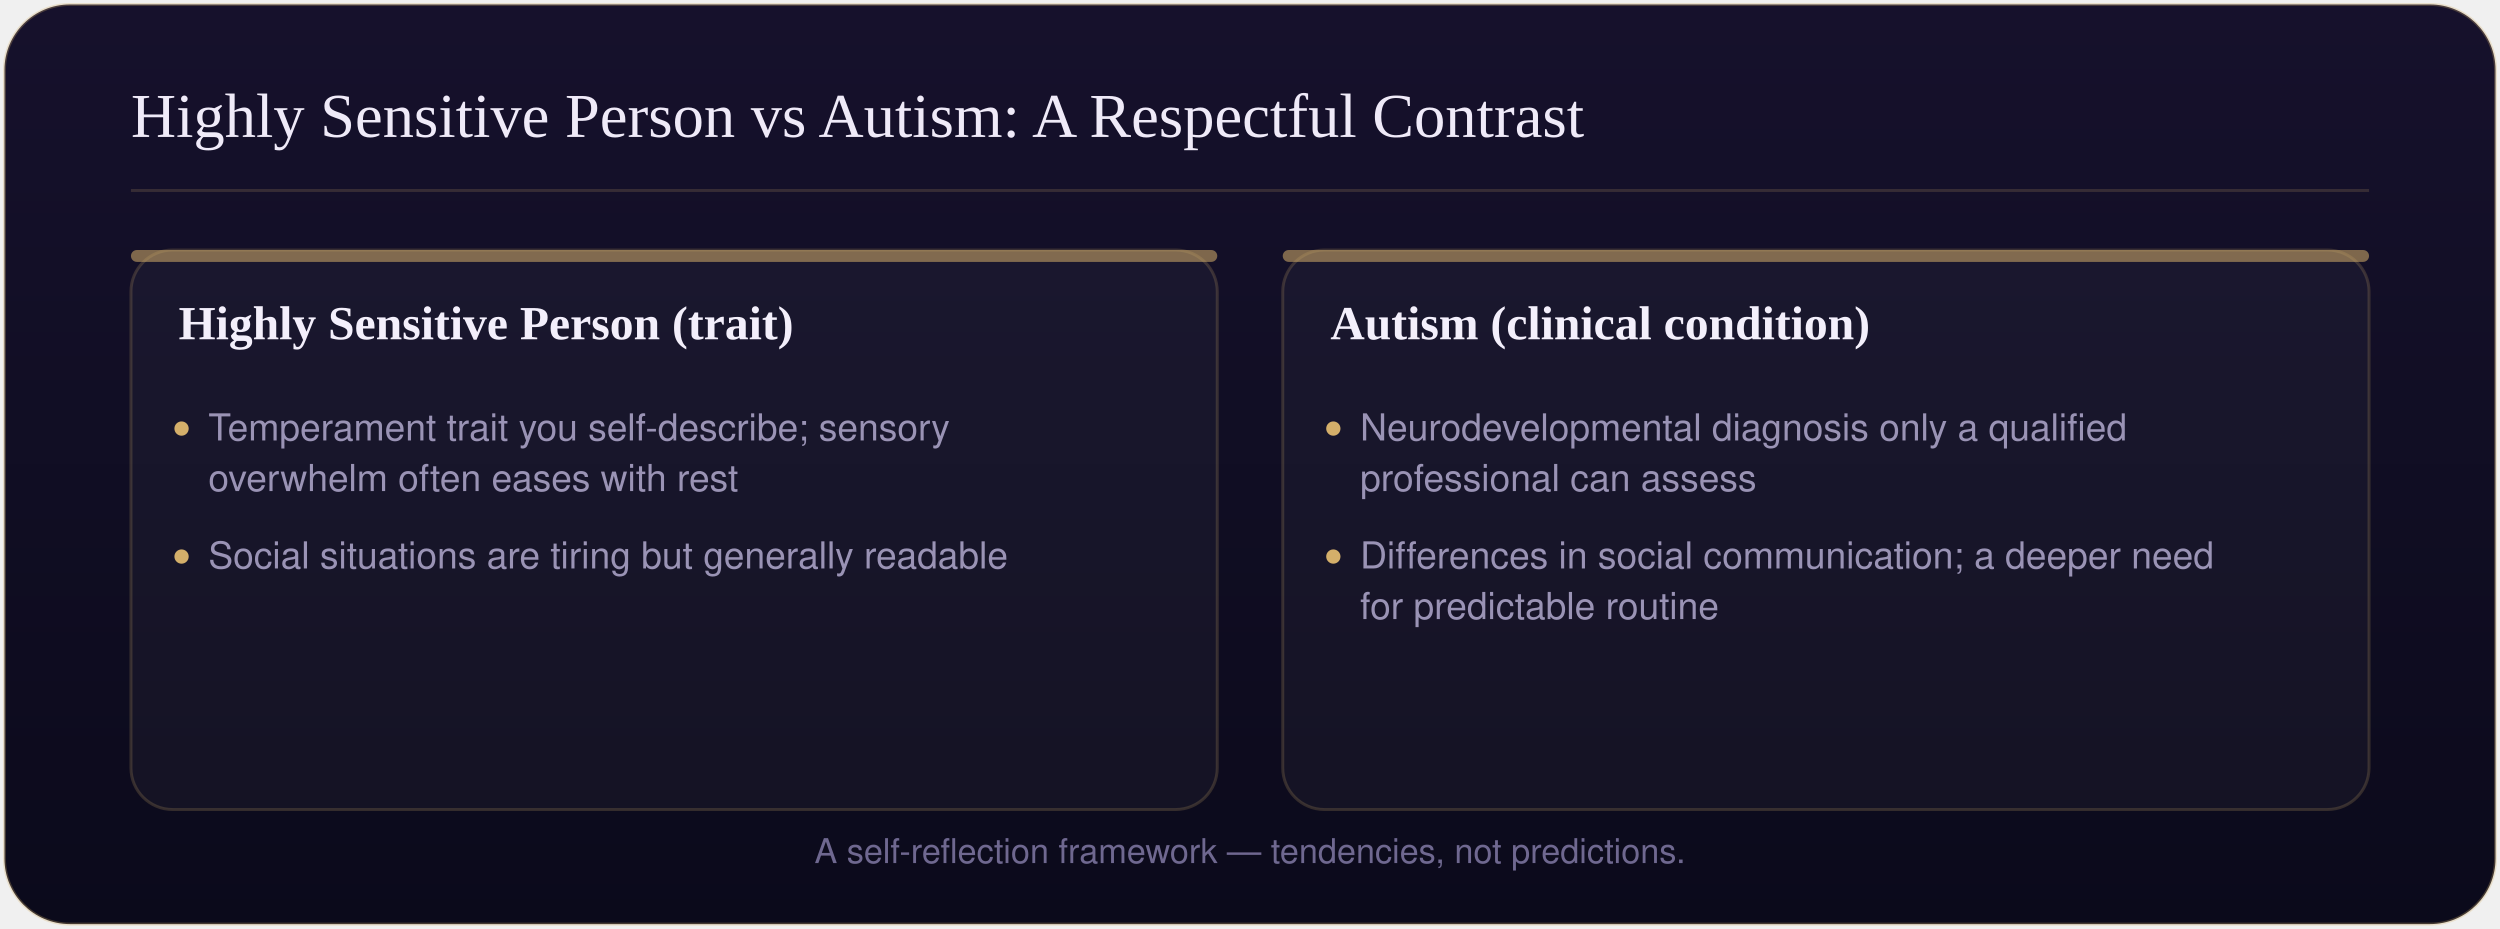
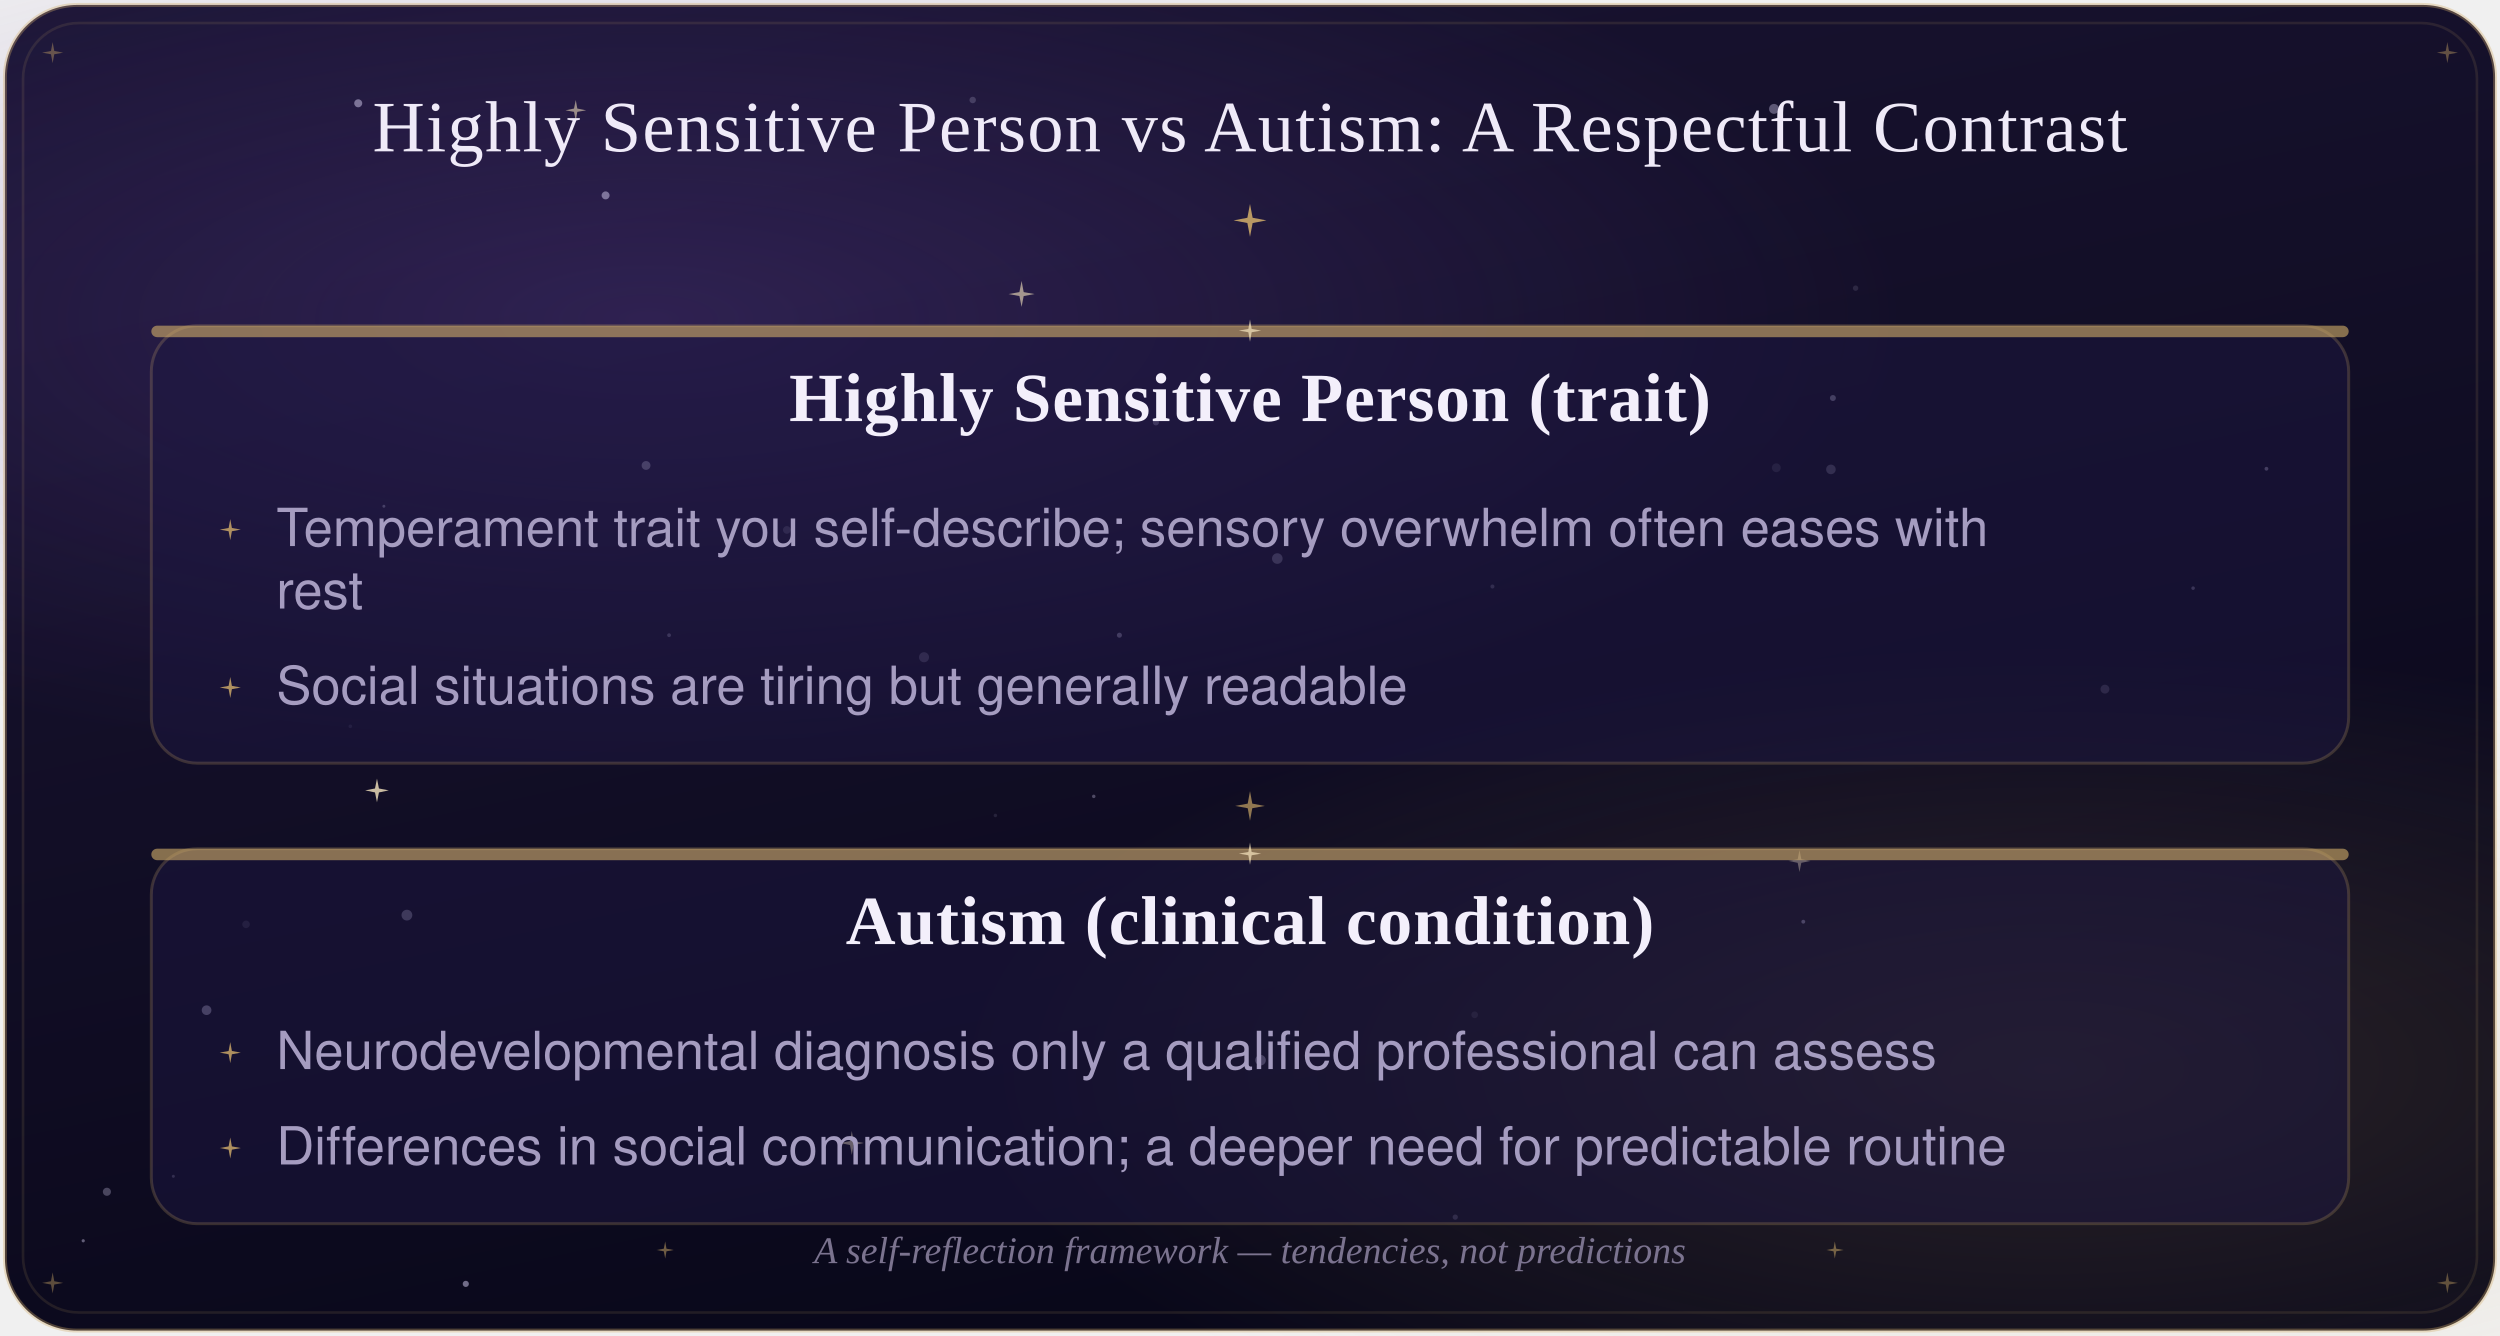
- <svg xmlns="http://www.w3.org/2000/svg" viewBox="0 0 840 312" role="img" aria-label="Highly Sensitive Person vs Autism: A Respectful Contrast">
+ <svg xmlns="http://www.w3.org/2000/svg" viewBox="0 0 760 406" role="img" aria-label="Highly Sensitive Person vs Autism: A Respectful Contrast">
  <defs>
-     <linearGradient id="highlysensitivepersonvsautism0en-panel" x1="0" y1="0" x2="0" y2="1">
-       <stop offset="0" stop-color="#16112c" />
-       <stop offset="1" stop-color="#0b0a1b" />
+     <linearGradient id="highlysensitivepersonvsautism0en-panel" x1="0" y1="0" x2="0.4" y2="1">
+       <stop offset="0" stop-color="#1a1433" />
+       <stop offset="0.55" stop-color="#120e26" />
+       <stop offset="1" stop-color="#09081a" />
    </linearGradient>
-     <radialGradient id="highlysensitivepersonvsautism0en-node" cx="0.5" cy="0.4" r="0.7">
+     <radialGradient id="highlysensitivepersonvsautism0en-foil" cx="0.42" cy="0.34" r="0.75">
+       <stop offset="0" stop-color="#fbf0d2" />
+       <stop offset="0.5" stop-color="#e8c882" />
+       <stop offset="1" stop-color="#b8923f" />
+     </radialGradient>
+     <radialGradient id="highlysensitivepersonvsautism0en-glow" cx="0.5" cy="0.5" r="0.5">
      <stop offset="0" stop-color="#f6e6bf" />
-       <stop offset="1" stop-color="#cda354" />
+       <stop offset="1" stop-color="#f6e6bf" stop-opacity="0" />
    </radialGradient>
-     <filter id="highlysensitivepersonvsautism0en-soft" x="-80%" y="-80%" width="260%" height="260%">
-       <feGaussianBlur stdDeviation="6" />
-     </filter>
+     <radialGradient id="highlysensitivepersonvsautism0en-neb1" cx="0.5" cy="0.5" r="0.5">
+       <stop offset="0" stop-color="#6f4bb0" stop-opacity="0.28" />
+       <stop offset="1" stop-color="#6f4bb0" stop-opacity="0" />
+     </radialGradient>
+     <radialGradient id="highlysensitivepersonvsautism0en-neb2" cx="0.5" cy="0.5" r="0.5">
+       <stop offset="0" stop-color="#d4af6a" stop-opacity="0.16" />
+       <stop offset="1" stop-color="#d4af6a" stop-opacity="0" />
+     </radialGradient>
+     <linearGradient id="highlysensitivepersonvsautism0en-rule" x1="0" y1="0" x2="1" y2="0">
+       <stop offset="0" stop-color="#d4af6a" stop-opacity="0" />
+       <stop offset="0.5" stop-color="#d4af6a" stop-opacity="0.6" />
+       <stop offset="1" stop-color="#d4af6a" stop-opacity="0" />
+     </linearGradient>
  </defs>
-   <rect x="1.5" y="1.5" width="837" height="309" rx="22" fill="url(#highlysensitivepersonvsautism0en-panel)" stroke="#d4af6a" stroke-opacity="0.28" />
-   <text x="44" y="46" font-family="Georgia, 'Times New Roman', serif" font-size="21" fill="#efeaf8">Highly Sensitive Person vs Autism: A Respectful Contrast</text>
-   <line x1="44" y1="64" x2="796" y2="64" stroke="#d4af6a" stroke-opacity="0.18" />
-   <rect x="44" y="84" width="365.0" height="188" rx="14" fill="#ffffff" fill-opacity="0.035" stroke="#d4af6a" stroke-opacity="0.20" />
-   <rect x="44" y="84" width="365.0" height="4" rx="2" fill="#d4af6a" fill-opacity="0.55" />
-   <text x="60" y="114" font-family="Georgia, 'Times New Roman', serif" font-size="16" font-weight="700" fill="#f3effb">Highly Sensitive Person (trait)</text>
-   <circle cx="61" cy="144" r="2.4" fill="#d4af6a" />
-   <text x="70" y="148" font-family="Helvetica, Arial, sans-serif" font-size="12.5" fill="#9a93b5">Temperament trait you self-describe; sensory</text>
-   <text x="70" y="165" font-family="Helvetica, Arial, sans-serif" font-size="12.5" fill="#9a93b5">overwhelm often eases with rest</text>
-   <circle cx="61" cy="187" r="2.4" fill="#d4af6a" />
-   <text x="70" y="191" font-family="Helvetica, Arial, sans-serif" font-size="12.5" fill="#9a93b5">Social situations are tiring but generally readable</text>
-   <rect x="431" y="84" width="365.0" height="188" rx="14" fill="#ffffff" fill-opacity="0.035" stroke="#d4af6a" stroke-opacity="0.20" />
-   <rect x="431" y="84" width="365.0" height="4" rx="2" fill="#d4af6a" fill-opacity="0.55" />
-   <text x="447" y="114" font-family="Georgia, 'Times New Roman', serif" font-size="16" font-weight="700" fill="#f3effb">Autism (clinical condition)</text>
-   <circle cx="448" cy="144" r="2.4" fill="#d4af6a" />
-   <text x="457" y="148" font-family="Helvetica, Arial, sans-serif" font-size="12.5" fill="#9a93b5">Neurodevelopmental diagnosis only a qualified</text>
-   <text x="457" y="165" font-family="Helvetica, Arial, sans-serif" font-size="12.5" fill="#9a93b5">professional can assess</text>
-   <circle cx="448" cy="187" r="2.4" fill="#d4af6a" />
-   <text x="457" y="191" font-family="Helvetica, Arial, sans-serif" font-size="12.5" fill="#9a93b5">Differences in social communication; a deeper need</text>
-   <text x="457" y="208" font-family="Helvetica, Arial, sans-serif" font-size="12.5" fill="#9a93b5">for predictable routine</text>
-   <text x="420" y="290" text-anchor="middle" font-family="Helvetica, Arial, sans-serif" font-size="11.5" fill="#6f6890">A self-reflection framework — tendencies, not predictions.</text>
+   <rect x="1.5" y="1.5" width="757" height="403" rx="22" fill="url(#highlysensitivepersonvsautism0en-panel)" />
+   <ellipse cx="198" cy="97" rx="380" ry="138" fill="url(#highlysensitivepersonvsautism0en-neb1)" />
+   <ellipse cx="623" cy="325" rx="334" ry="130" fill="url(#highlysensitivepersonvsautism0en-neb2)" />
+   <circle cx="62.8" cy="307.1" r="1.47" fill="#cfc8ea" opacity="0.51" />
+   <circle cx="74.8" cy="281.0" r="1.15" fill="#cfc8ea" opacity="0.15" />
+   <circle cx="32.5" cy="362.3" r="1.23" fill="#cfc8ea" opacity="0.31" />
+   <circle cx="689.0" cy="142.5" r="0.58" fill="#cfc8ea" opacity="0.48" />
+   <circle cx="332.5" cy="242.1" r="0.53" fill="#cfc8ea" opacity="0.33" />
+   <circle cx="141.6" cy="390.3" r="0.94" fill="#cfc8ea" opacity="0.52" />
+   <circle cx="106.5" cy="220.8" r="0.55" fill="#cfc8ea" opacity="0.14" />
+   <circle cx="302.6" cy="247.9" r="0.53" fill="#cfc8ea" opacity="0.12" />
+   <circle cx="540.0" cy="142.2" r="1.34" fill="#cfc8ea" opacity="0.16" />
+   <circle cx="442.4" cy="370.0" r="0.80" fill="#cfc8ea" opacity="0.27" />
+   <circle cx="453.7" cy="178.3" r="0.62" fill="#cfc8ea" opacity="0.28" />
+   <circle cx="564.1" cy="87.6" r="0.82" fill="#cfc8ea" opacity="0.13" />
+   <circle cx="557.2" cy="121.0" r="0.91" fill="#cfc8ea" opacity="0.48" />
+   <circle cx="548.2" cy="280.2" r="0.59" fill="#cfc8ea" opacity="0.53" />
+   <circle cx="388.3" cy="169.8" r="1.61" fill="#cfc8ea" opacity="0.35" />
+   <circle cx="666.7" cy="178.8" r="0.54" fill="#cfc8ea" opacity="0.39" />
+   <circle cx="203.4" cy="193.1" r="0.58" fill="#cfc8ea" opacity="0.37" />
+   <circle cx="639.9" cy="209.5" r="1.35" fill="#cfc8ea" opacity="0.24" />
+   <circle cx="239.2" cy="161.1" r="1.17" fill="#cfc8ea" opacity="0.21" />
+   <circle cx="556.6" cy="142.7" r="1.46" fill="#cfc8ea" opacity="0.30" />
+   <circle cx="448.3" cy="308.5" r="1.02" fill="#cfc8ea" opacity="0.14" />
+   <circle cx="123.7" cy="278.2" r="1.64" fill="#cfc8ea" opacity="0.42" />
+   <circle cx="351.4" cy="128.4" r="0.93" fill="#cfc8ea" opacity="0.38" />
+   <circle cx="116.7" cy="153.9" r="0.45" fill="#cfc8ea" opacity="0.47" />
+   <circle cx="52.7" cy="357.6" r="0.46" fill="#cfc8ea" opacity="0.32" />
+   <circle cx="340.3" cy="193.1" r="0.77" fill="#cfc8ea" opacity="0.45" />
+   <circle cx="383.2" cy="322.3" r="1.61" fill="#cfc8ea" opacity="0.51" />
+   <circle cx="196.4" cy="141.5" r="1.34" fill="#cfc8ea" opacity="0.46" />
+   <circle cx="539.3" cy="33.1" r="1.51" fill="#cfc8ea" opacity="0.39" />
+   <circle cx="295.7" cy="30.4" r="0.99" fill="#cfc8ea" opacity="0.21" />
+   <circle cx="108.9" cy="31.4" r="1.22" fill="#cfc8ea" opacity="0.51" />
+   <circle cx="25.3" cy="377.2" r="0.49" fill="#cfc8ea" opacity="0.44" />
+   <circle cx="184.1" cy="59.4" r="1.21" fill="#cfc8ea" opacity="0.51" />
+   <circle cx="280.9" cy="199.8" r="1.53" fill="#cfc8ea" opacity="0.25" />
+   <path d="M 175.032 30.4 L 175.5 33.0 L 178.2 33.541 L 175.5 34.0 L 175.032 36.7 L 174.5 34.0 L 171.9 33.541 L 174.5 33.0 Z" fill="#f6e6bf" opacity="0.56" />
+   <path d="M 114.601 236.7 L 115.2 239.7 L 118.2 240.278 L 115.2 240.9 L 114.601 243.9 L 114.0 240.9 L 111.0 240.278 L 114.0 239.7 Z" fill="#f6e6bf" opacity="0.797" />
+   <path d="M 258.944 343.8 L 259.5 346.9 L 262.6 347.464 L 259.5 348.1 L 258.944 351.1 L 258.4 348.1 L 255.3 347.464 L 258.4 346.9 Z" fill="#f6e6bf" opacity="0.713" />
+   <path d="M 547.04 258.4 L 547.6 261.2 L 550.4 261.725 L 547.6 262.3 L 547.04 265.1 L 546.5 262.3 L 543.7 261.725 L 546.5 261.2 Z" fill="#f6e6bf" opacity="0.685" />
+   <path d="M 310.562 85.4 L 311.2 88.8 L 314.5 89.391 L 311.2 90.0 L 310.562 93.3 L 309.9 90.0 L 306.6 89.391 L 309.9 88.8 Z" fill="#f6e6bf" opacity="0.605" />
+   <rect x="1.5" y="1.5" width="757" height="403" rx="22" fill="none" stroke="#d4af6a" stroke-opacity="0.34" stroke-width="1.2" />
+   <rect x="7" y="7" width="746" height="392" rx="17" fill="none" stroke="#d4af6a" stroke-opacity="0.12" stroke-width="0.8" />
+   <path d="M 16 12.8 L 16.5 15.5 L 19.2 16 L 16.5 16.5 L 16 19.2 L 15.5 16.5 L 12.8 16 L 15.5 15.5 Z" fill="#d4af6a" opacity="0.4" />
+   <path d="M 744 12.8 L 744.5 15.5 L 747.2 16 L 744.5 16.5 L 744 19.2 L 743.5 16.5 L 740.8 16 L 743.5 15.5 Z" fill="#d4af6a" opacity="0.4" />
+   <path d="M 16 386.8 L 16.5 389.5 L 19.2 390 L 16.5 390.5 L 16 393.2 L 15.5 390.5 L 12.8 390 L 15.5 389.5 Z" fill="#d4af6a" opacity="0.4" />
+   <path d="M 744 386.8 L 744.5 389.5 L 747.2 390 L 744.5 390.5 L 744 393.2 L 743.5 390.5 L 740.8 390 L 743.5 389.5 Z" fill="#d4af6a" opacity="0.4" />
+   <text x="380" y="46" text-anchor="middle" font-family="Georgia, 'Times New Roman', serif" font-size="22" letter-spacing="0.4" fill="#efeaf8">Highly Sensitive Person vs Autism: A Respectful Contrast</text>
+   <line x1="230" y1="67" x2="368" y2="67" stroke="url(#highlysensitivepersonvsautism0en-rule)" stroke-width="1" />
+   <line x1="392" y1="67" x2="530" y2="67" stroke="url(#highlysensitivepersonvsautism0en-rule)" stroke-width="1" />
+   <path d="M 380 62.0 L 380.8 66.2 L 385.0 67 L 380.8 67.8 L 380 72.0 L 379.2 67.8 L 375.0 67 L 379.2 66.2 Z" fill="#d4af6a" opacity="0.85" />
+   <rect x="46" y="99" width="668" height="133.0" rx="14" fill="#1d1740" fill-opacity="0.5" stroke="#d4af6a" stroke-opacity="0.22" stroke-width="0.9" />
+   <rect x="46" y="99" width="668" height="3.5" rx="1.8" fill="#d4af6a" fill-opacity="0.6" />
+   <path d="M 380 97.1 L 380.5 100.0 L 383.4 100.5 L 380.5 101.0 L 380 103.9 L 379.5 101.0 L 376.6 100.5 L 379.5 100.0 Z" fill="#f6e6bf" opacity="0.7" />
+   <text x="380" y="128.0" text-anchor="middle" font-family="Georgia, 'Times New Roman', serif" font-size="21" font-weight="700" letter-spacing="0.3" fill="#f3effb">Highly Sensitive Person (trait)</text>
+   <path d="M 70 157.8 L 70.5 160.5 L 73.2 161 L 70.5 161.5 L 70 164.2 L 69.5 161.5 L 66.8 161 L 69.5 160.5 Z" fill="#d4af6a" opacity="0.8" />
+   <text x="84" y="166.0" font-family="Helvetica, Arial, sans-serif" font-size="16" fill="#a59cc0">Temperament trait you self-describe; sensory overwhelm often eases with</text>
+   <text x="84" y="185.0" font-family="Helvetica, Arial, sans-serif" font-size="16" fill="#a59cc0">rest</text>
+   <path d="M 70 205.8 L 70.5 208.5 L 73.2 209 L 70.5 209.5 L 70 212.2 L 69.5 209.5 L 66.8 209 L 69.5 208.5 Z" fill="#d4af6a" opacity="0.8" />
+   <text x="84" y="214.0" font-family="Helvetica, Arial, sans-serif" font-size="16" fill="#a59cc0">Social situations are tiring but generally readable</text>
+   <path d="M 380 240.5 L 380.7 244.3 L 384.5 245 L 380.7 245.7 L 380 249.5 L 379.3 245.7 L 375.5 245 L 379.3 244.3 Z" fill="#d4af6a" opacity="0.65" />
+   <rect x="46" y="258" width="668" height="114.0" rx="14" fill="#1d1740" fill-opacity="0.5" stroke="#d4af6a" stroke-opacity="0.22" stroke-width="0.9" />
+   <rect x="46" y="258" width="668" height="3.5" rx="1.8" fill="#d4af6a" fill-opacity="0.6" />
+   <path d="M 380 256.1 L 380.5 259.0 L 383.4 259.5 L 380.5 260.0 L 380 262.9 L 379.5 260.0 L 376.6 259.5 L 379.5 259.0 Z" fill="#f6e6bf" opacity="0.7" />
+   <text x="380" y="287.0" text-anchor="middle" font-family="Georgia, 'Times New Roman', serif" font-size="21" font-weight="700" letter-spacing="0.3" fill="#f3effb">Autism (clinical condition)</text>
+   <path d="M 70 316.8 L 70.5 319.5 L 73.2 320 L 70.5 320.5 L 70 323.2 L 69.5 320.5 L 66.8 320 L 69.5 319.5 Z" fill="#d4af6a" opacity="0.8" />
+   <text x="84" y="325.0" font-family="Helvetica, Arial, sans-serif" font-size="16" fill="#a59cc0">Neurodevelopmental diagnosis only a qualified professional can assess</text>
+   <path d="M 70 345.8 L 70.5 348.5 L 73.2 349 L 70.5 349.5 L 70 352.2 L 69.5 349.5 L 66.8 349 L 69.5 348.5 Z" fill="#d4af6a" opacity="0.8" />
+   <text x="84" y="354.0" font-family="Helvetica, Arial, sans-serif" font-size="16" fill="#a59cc0">Differences in social communication; a deeper need for predictable routine</text>
+   <path d="M 202.227 377.4 L 202.6 379.6 L 204.8 380 L 202.6 380.4 L 202.227 382.6 L 201.8 380.4 L 199.6 380 L 201.8 379.6 Z" fill="#d4af6a" opacity="0.5" />
+   <text x="380" y="384" text-anchor="middle" font-family="Georgia, 'Times New Roman', serif" font-style="italic" font-size="11.5" fill="#7b738f">A self-reflection framework — tendencies, not predictions</text>
+   <path d="M 557.773 377.4 L 558.2 379.6 L 560.4 380 L 558.2 380.4 L 557.773 382.6 L 557.4 380.4 L 555.2 380 L 557.4 379.6 Z" fill="#d4af6a" opacity="0.5" />
</svg>
